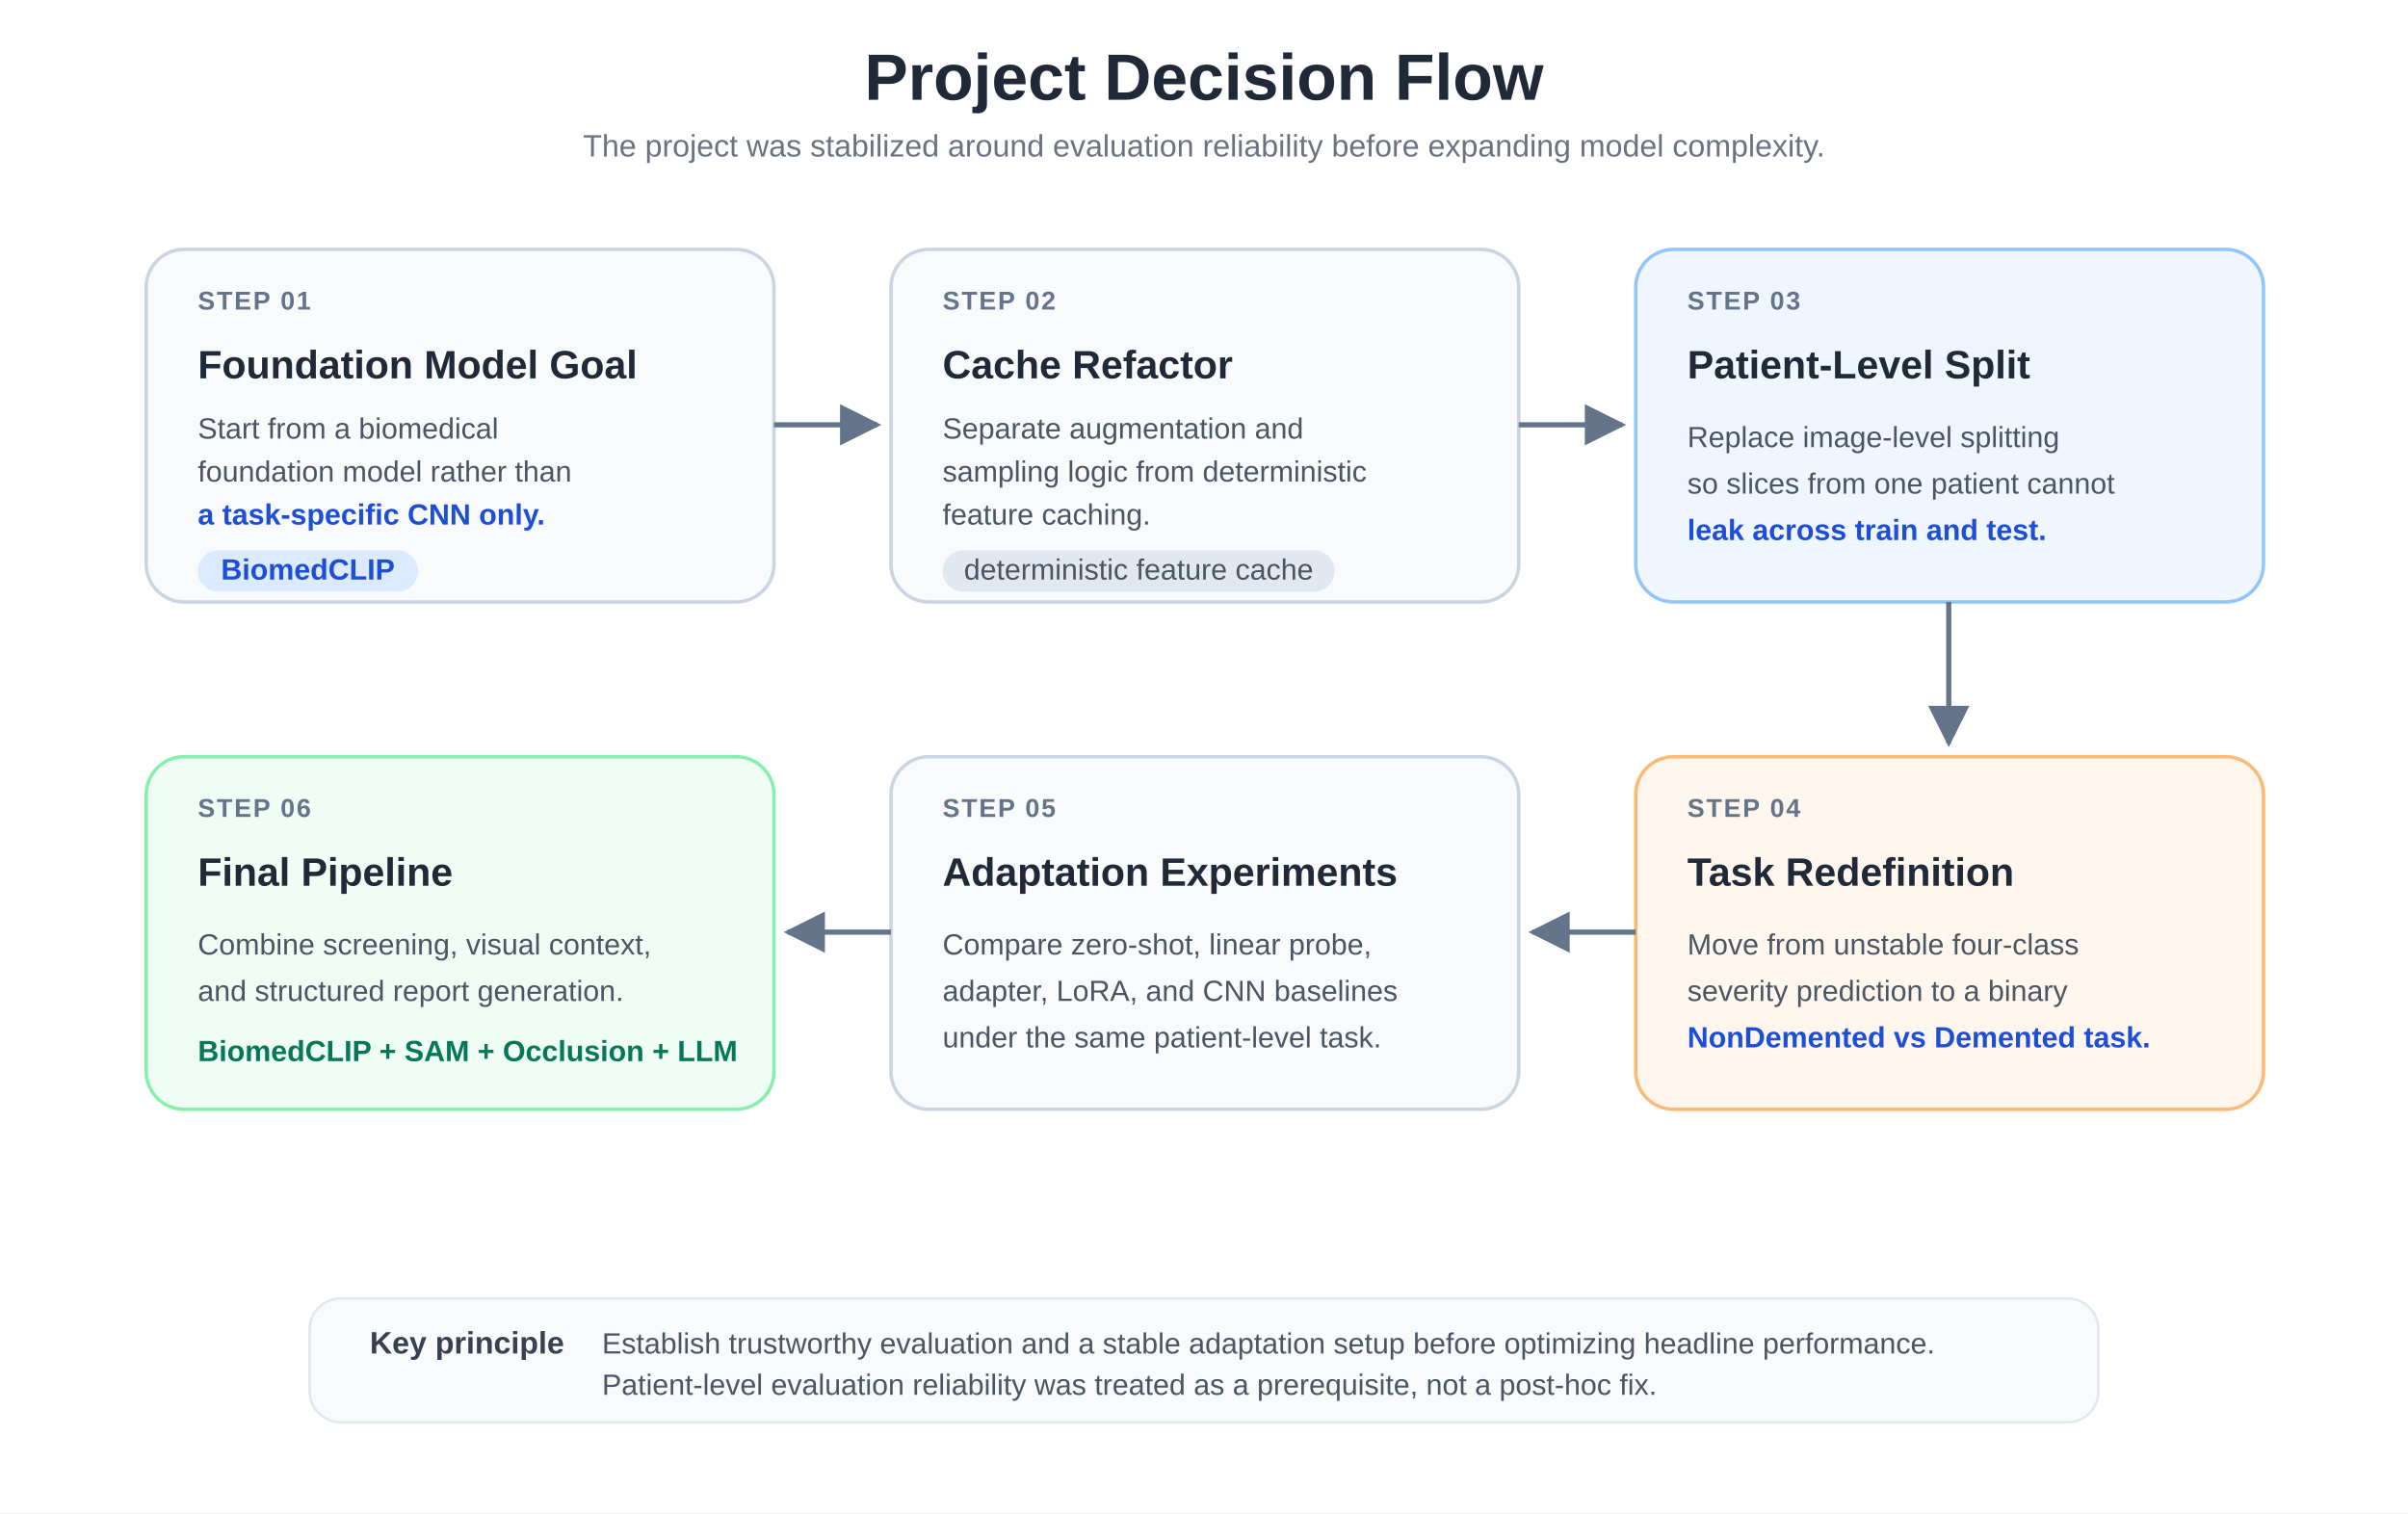
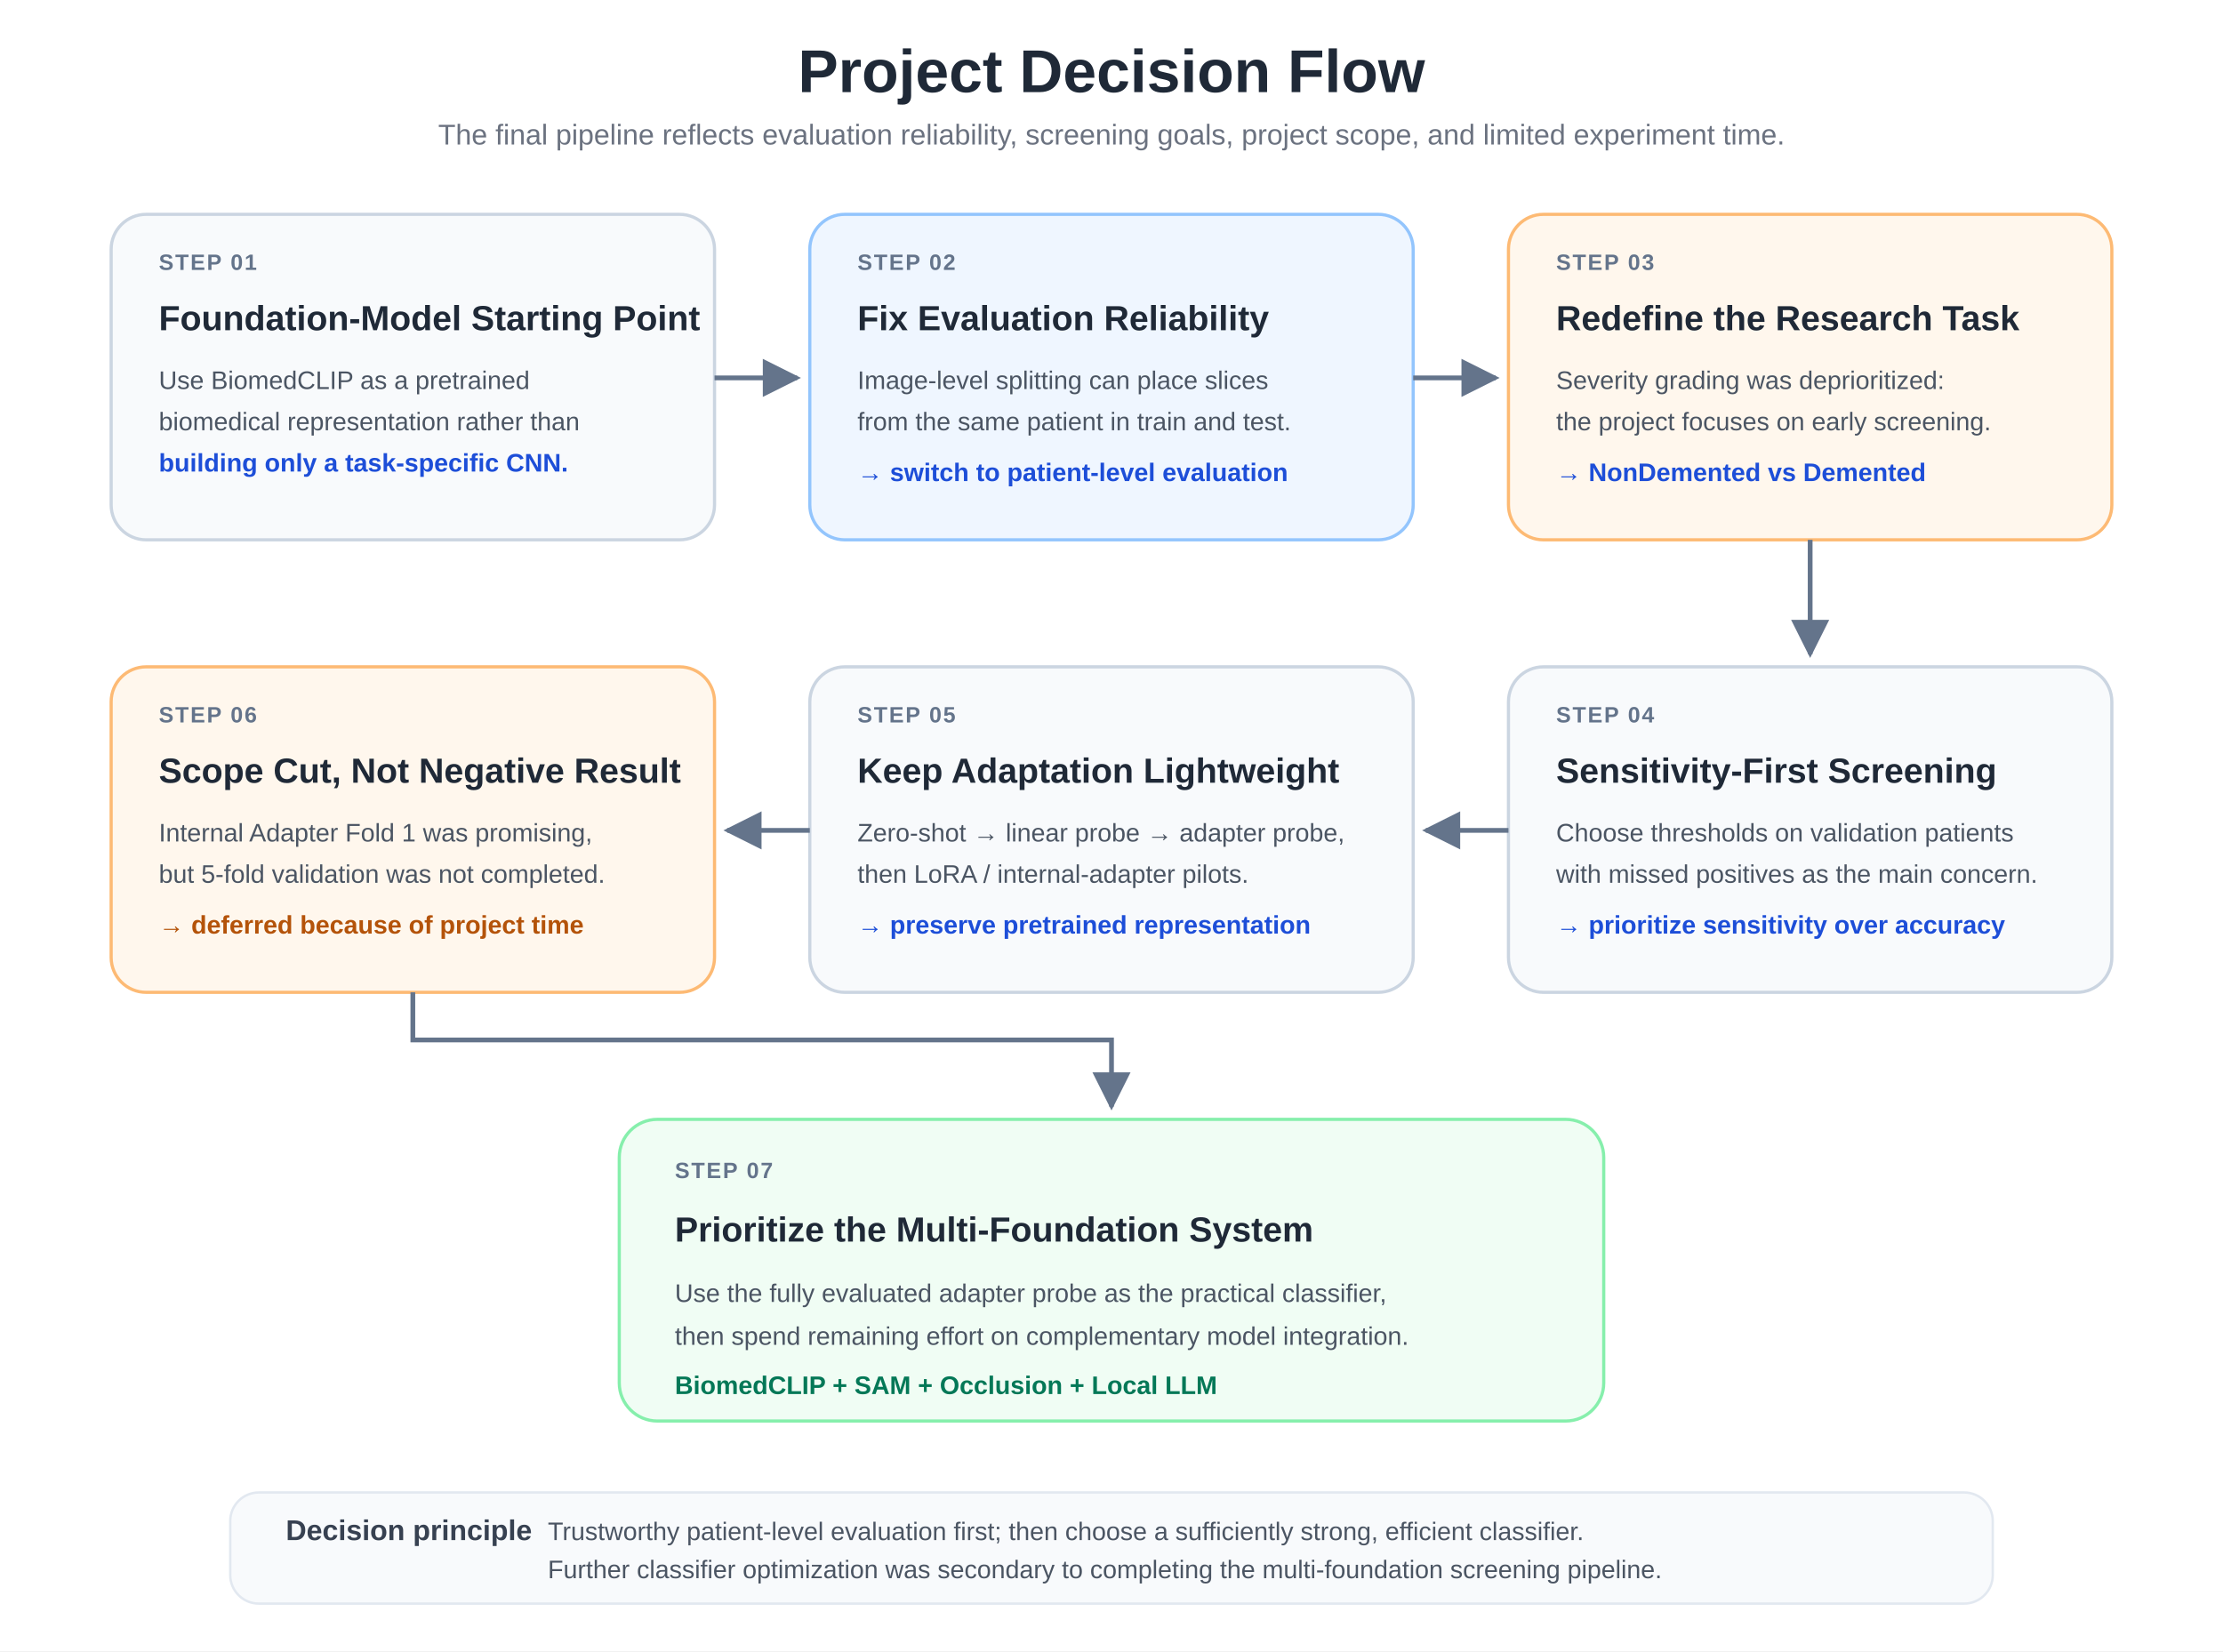
- <svg xmlns="http://www.w3.org/2000/svg" width="1400" height="880" viewBox="0 0 1400 880" role="img" aria-labelledby="title desc">
+ <svg xmlns="http://www.w3.org/2000/svg" width="1400" height="1040" viewBox="0 0 1400 1040" role="img" aria-labelledby="title desc">
  <defs>
    <style>
      .title { font: 700 38px Arial, sans-serif; fill: #1F2937; }
      .subtitle { font: 18px Arial, sans-serif; fill: #6B7280; }
-       .step { font: 700 15px Arial, sans-serif; fill: #64748B; letter-spacing: 1px; }
-       .card-title { font: 700 23px Arial, sans-serif; fill: #1F2937; }
-       .body { font: 17px Arial, sans-serif; fill: #4B5563; }
-       .key { font: 700 17px Arial, sans-serif; fill: #1D4ED8; }
-       .final { font: 700 17px Arial, sans-serif; fill: #047857; }
+       .step { font: 700 14px Arial, sans-serif; fill: #64748B; letter-spacing: 1px; }
+       .card-title { font: 700 22px Arial, sans-serif; fill: #1F2937; }
+       .body { font: 16px Arial, sans-serif; fill: #4B5563; }
+       .key { font: 700 16px Arial, sans-serif; fill: #1D4ED8; }
+       .warn { font: 700 16px Arial, sans-serif; fill: #B45309; }
+       .final { font: 700 16px Arial, sans-serif; fill: #047857; }
      .principle-title { font: 700 18px Arial, sans-serif; fill: #374151; }
-       .principle { font: 17px Arial, sans-serif; fill: #4B5563; }
+       .principle { font: 16px Arial, sans-serif; fill: #4B5563; }
    </style>
    <marker id="arrow" viewBox="0 0 10 10" refX="9" refY="5" markerWidth="8" markerHeight="8" orient="auto-start-reverse">
      <path d="M0,0 L10,5 L0,10 z" fill="#64748B" />
    </marker>
  </defs>
-   <rect width="1400" height="880" fill="#FFFFFF" />
+   <rect width="1400" height="1040" fill="#FFFFFF" />
  <text x="700" y="58" text-anchor="middle" class="title">Project Decision Flow</text>
-   <text x="700" y="91" text-anchor="middle" class="subtitle">The project was stabilized around evaluation reliability before expanding model complexity.</text>
-   <rect x="85" y="145" width="365" height="205" rx="22" fill="#F8FAFC" stroke="#CBD5E1" stroke-width="2" />
-   <text x="115" y="180" class="step">STEP 01</text>
-   <text x="115" y="220" class="card-title">Foundation Model Goal</text>
-   <text x="115" y="255" class="body">Start from a biomedical</text>
-   <text x="115" y="280" class="body">foundation model rather than</text>
-   <text x="115" y="305" class="key">a task-specific CNN only.</text>
-   <rect x="115" y="320" width="128" height="24" rx="12" fill="#DBEAFE" />
-   <text x="179" y="337" text-anchor="middle" class="key">BiomedCLIP</text>
-   <rect x="518" y="145" width="365" height="205" rx="22" fill="#F8FAFC" stroke="#CBD5E1" stroke-width="2" />
-   <text x="548" y="180" class="step">STEP 02</text>
-   <text x="548" y="220" class="card-title">Cache Refactor</text>
-   <text x="548" y="255" class="body">Separate augmentation and</text>
-   <text x="548" y="280" class="body">sampling logic from deterministic</text>
-   <text x="548" y="305" class="body">feature caching.</text>
-   <rect x="548" y="320" width="228" height="24" rx="12" fill="#E2E8F0" />
-   <text x="662" y="337" text-anchor="middle" class="body">deterministic feature cache</text>
-   <rect x="951" y="145" width="365" height="205" rx="22" fill="#EFF6FF" stroke="#93C5FD" stroke-width="2" />
-   <text x="981" y="180" class="step">STEP 03</text>
-   <text x="981" y="220" class="card-title">Patient-Level Split</text>
-   <text x="981" y="260" class="body">Replace image-level splitting</text>
-   <text x="981" y="287" class="body">so slices from one patient cannot</text>
-   <text x="981" y="314" class="key">leak across train and test.</text>
-   <line x1="450" y1="247" x2="510" y2="247" stroke="#64748B" stroke-width="3" marker-end="url(#arrow)" />
-   <line x1="883" y1="247" x2="943" y2="247" stroke="#64748B" stroke-width="3" marker-end="url(#arrow)" />
-   <rect x="951" y="440" width="365" height="205" rx="22" fill="#FFF7ED" stroke="#FDBA74" stroke-width="2" />
-   <text x="981" y="475" class="step">STEP 04</text>
-   <text x="981" y="515" class="card-title">Task Redefinition</text>
-   <text x="981" y="555" class="body">Move from unstable four-class</text>
-   <text x="981" y="582" class="body">severity prediction to a binary</text>
-   <text x="981" y="609" class="key">NonDemented vs Demented task.</text>
-   <rect x="518" y="440" width="365" height="205" rx="22" fill="#F8FAFC" stroke="#CBD5E1" stroke-width="2" />
-   <text x="548" y="475" class="step">STEP 05</text>
-   <text x="548" y="515" class="card-title">Adaptation Experiments</text>
-   <text x="548" y="555" class="body">Compare zero-shot, linear probe,</text>
-   <text x="548" y="582" class="body">adapter, LoRA, and CNN baselines</text>
-   <text x="548" y="609" class="body">under the same patient-level task.</text>
-   <rect x="85" y="440" width="365" height="205" rx="22" fill="#F0FDF4" stroke="#86EFAC" stroke-width="2" />
-   <text x="115" y="475" class="step">STEP 06</text>
-   <text x="115" y="515" class="card-title">Final Pipeline</text>
-   <text x="115" y="555" class="body">Combine screening, visual context,</text>
-   <text x="115" y="582" class="body">and structured report generation.</text>
-   <text x="115" y="617" class="final">BiomedCLIP + SAM + Occlusion + LLM</text>
-   <path d="M1133 350 L1133 432" fill="none" stroke="#64748B" stroke-width="3" marker-end="url(#arrow)" />
-   <line x1="951" y1="542" x2="891" y2="542" stroke="#64748B" stroke-width="3" marker-end="url(#arrow)" />
-   <line x1="518" y1="542" x2="458" y2="542" stroke="#64748B" stroke-width="3" marker-end="url(#arrow)" />
-   <rect x="180" y="755" width="1040" height="72" rx="18" fill="#F8FAFC" stroke="#E2E8F0" stroke-width="1.5" />
-   <text x="215" y="787" class="principle-title">Key principle</text>
-   <text x="350" y="787" class="principle">Establish trustworthy evaluation and a stable adaptation setup before optimizing headline performance.</text>
-   <text x="350" y="811" class="principle">Patient-level evaluation reliability was treated as a prerequisite, not a post-hoc fix.</text>
+   <text x="700" y="91" text-anchor="middle" class="subtitle">The final pipeline reflects evaluation reliability, screening goals, project scope, and limited experiment time.</text>
+   <rect x="70" y="135" width="380" height="205" rx="22" fill="#F8FAFC" stroke="#CBD5E1" stroke-width="2" />
+   <text x="100" y="170" class="step">STEP 01</text>
+   <text x="100" y="208" class="card-title">Foundation-Model Starting Point</text>
+   <text x="100" y="245" class="body">Use BiomedCLIP as a pretrained</text>
+   <text x="100" y="271" class="body">biomedical representation rather than</text>
+   <text x="100" y="297" class="key">building only a task-specific CNN.</text>
+   <rect x="510" y="135" width="380" height="205" rx="22" fill="#EFF6FF" stroke="#93C5FD" stroke-width="2" />
+   <text x="540" y="170" class="step">STEP 02</text>
+   <text x="540" y="208" class="card-title">Fix Evaluation Reliability</text>
+   <text x="540" y="245" class="body">Image-level splitting can place slices</text>
+   <text x="540" y="271" class="body">from the same patient in train and test.</text>
+   <text x="540" y="303" class="key">→ switch to patient-level evaluation</text>
+   <rect x="950" y="135" width="380" height="205" rx="22" fill="#FFF7ED" stroke="#FDBA74" stroke-width="2" />
+   <text x="980" y="170" class="step">STEP 03</text>
+   <text x="980" y="208" class="card-title">Redefine the Research Task</text>
+   <text x="980" y="245" class="body">Severity grading was deprioritized:</text>
+   <text x="980" y="271" class="body">the project focuses on early screening.</text>
+   <text x="980" y="303" class="key">→ NonDemented vs Demented</text>
+   <line x1="450" y1="238" x2="502" y2="238" stroke="#64748B" stroke-width="3" marker-end="url(#arrow)" />
+   <line x1="890" y1="238" x2="942" y2="238" stroke="#64748B" stroke-width="3" marker-end="url(#arrow)" />
+   <rect x="950" y="420" width="380" height="205" rx="22" fill="#F8FAFC" stroke="#CBD5E1" stroke-width="2" />
+   <text x="980" y="455" class="step">STEP 04</text>
+   <text x="980" y="493" class="card-title">Sensitivity-First Screening</text>
+   <text x="980" y="530" class="body">Choose thresholds on validation patients</text>
+   <text x="980" y="556" class="body">with missed positives as the main concern.</text>
+   <text x="980" y="588" class="key">→ prioritize sensitivity over accuracy</text>
+   <rect x="510" y="420" width="380" height="205" rx="22" fill="#F8FAFC" stroke="#CBD5E1" stroke-width="2" />
+   <text x="540" y="455" class="step">STEP 05</text>
+   <text x="540" y="493" class="card-title">Keep Adaptation Lightweight</text>
+   <text x="540" y="530" class="body">Zero-shot → linear probe → adapter probe,</text>
+   <text x="540" y="556" class="body">then LoRA / internal-adapter pilots.</text>
+   <text x="540" y="588" class="key">→ preserve pretrained representation</text>
+   <rect x="70" y="420" width="380" height="205" rx="22" fill="#FFF7ED" stroke="#FDBA74" stroke-width="2" />
+   <text x="100" y="455" class="step">STEP 06</text>
+   <text x="100" y="493" class="card-title">Scope Cut, Not Negative Result</text>
+   <text x="100" y="530" class="body">Internal Adapter Fold 1 was promising,</text>
+   <text x="100" y="556" class="body">but 5-fold validation was not completed.</text>
+   <text x="100" y="588" class="warn">→ deferred because of project time</text>
+   <path d="M1140 340 L1140 412" fill="none" stroke="#64748B" stroke-width="3" marker-end="url(#arrow)" />
+   <line x1="950" y1="523" x2="898" y2="523" stroke="#64748B" stroke-width="3" marker-end="url(#arrow)" />
+   <line x1="510" y1="523" x2="458" y2="523" stroke="#64748B" stroke-width="3" marker-end="url(#arrow)" />
+   <rect x="390" y="705" width="620" height="190" rx="24" fill="#F0FDF4" stroke="#86EFAC" stroke-width="2" />
+   <text x="425" y="742" class="step">STEP 07</text>
+   <text x="425" y="782" class="card-title">Prioritize the Multi-Foundation System</text>
+   <text x="425" y="820" class="body">Use the fully evaluated adapter probe as the practical classifier,</text>
+   <text x="425" y="847" class="body">then spend remaining effort on complementary model integration.</text>
+   <text x="425" y="878" class="final">BiomedCLIP + SAM + Occlusion + Local LLM</text>
+   <path d="M260 625 L260 655 L700 655 L700 697" fill="none" stroke="#64748B" stroke-width="3" marker-end="url(#arrow)" />
+   <rect x="145" y="940" width="1110" height="70" rx="18" fill="#F8FAFC" stroke="#E2E8F0" stroke-width="1.5" />
+   <text x="180" y="970" class="principle-title">Decision principle</text>
+   <text x="345" y="970" class="principle">Trustworthy patient-level evaluation first; then choose a sufficiently strong, efficient classifier.</text>
+   <text x="345" y="994" class="principle">Further classifier optimization was secondary to completing the multi-foundation screening pipeline.</text>
</svg>
